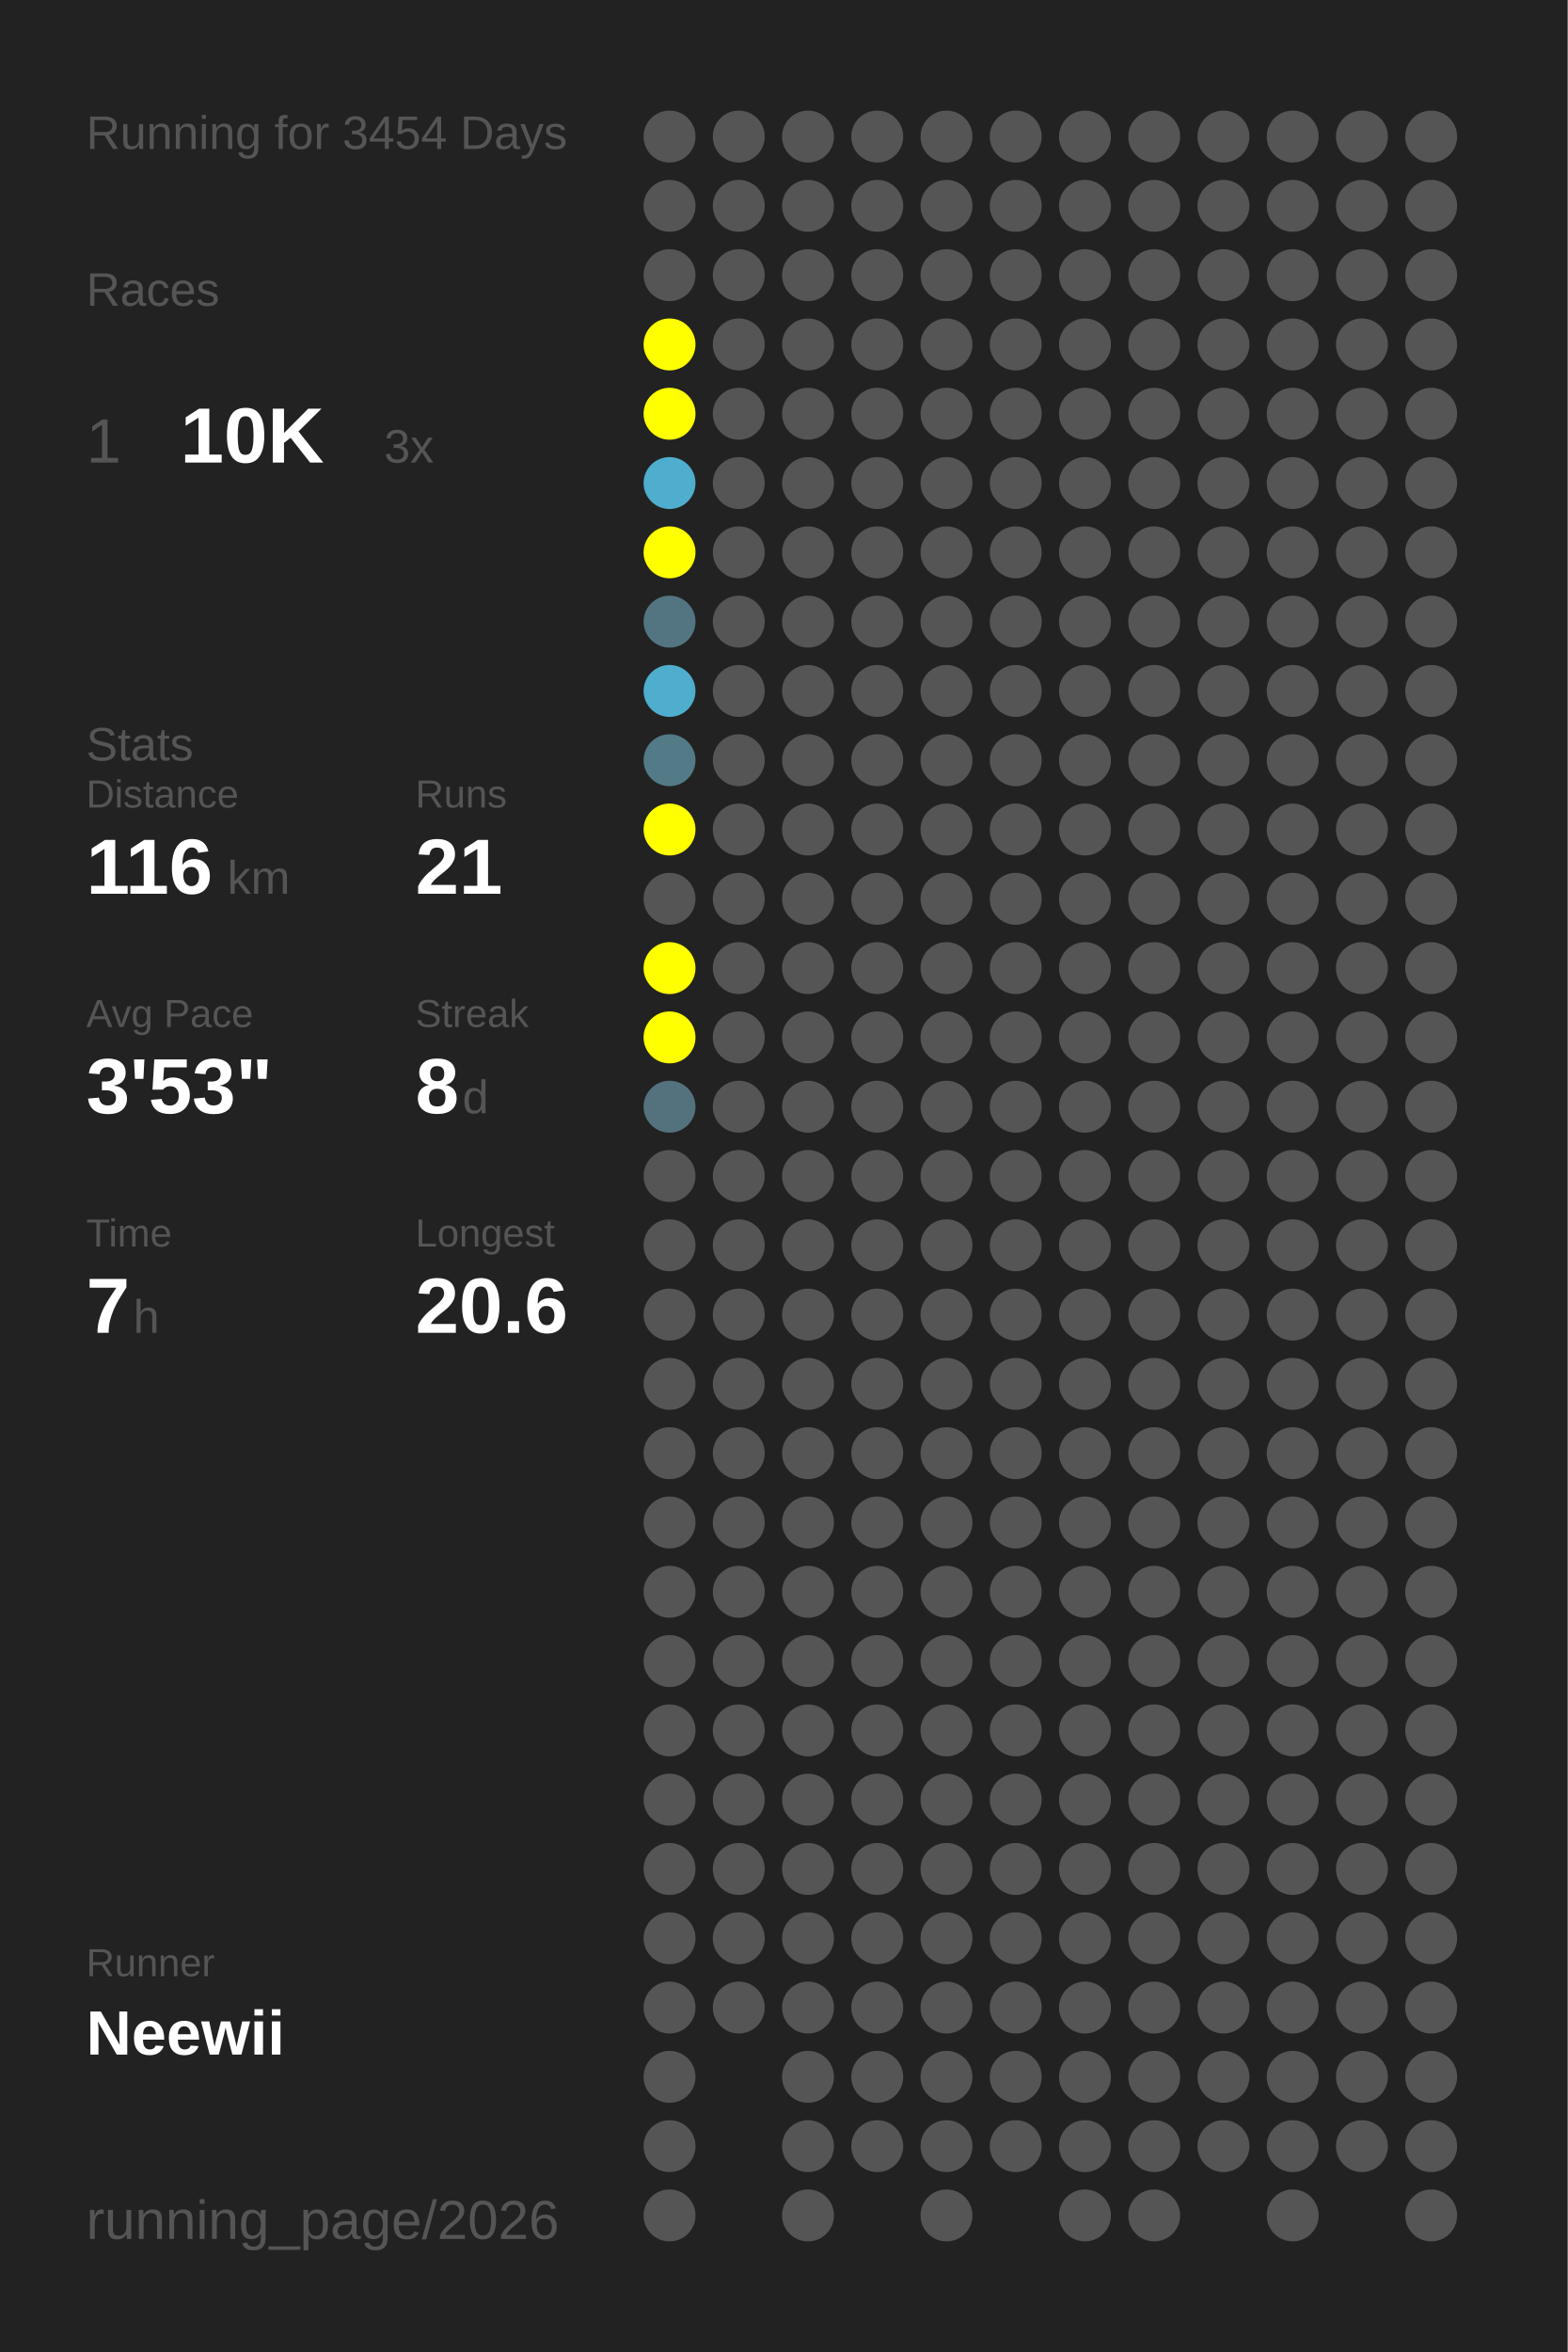
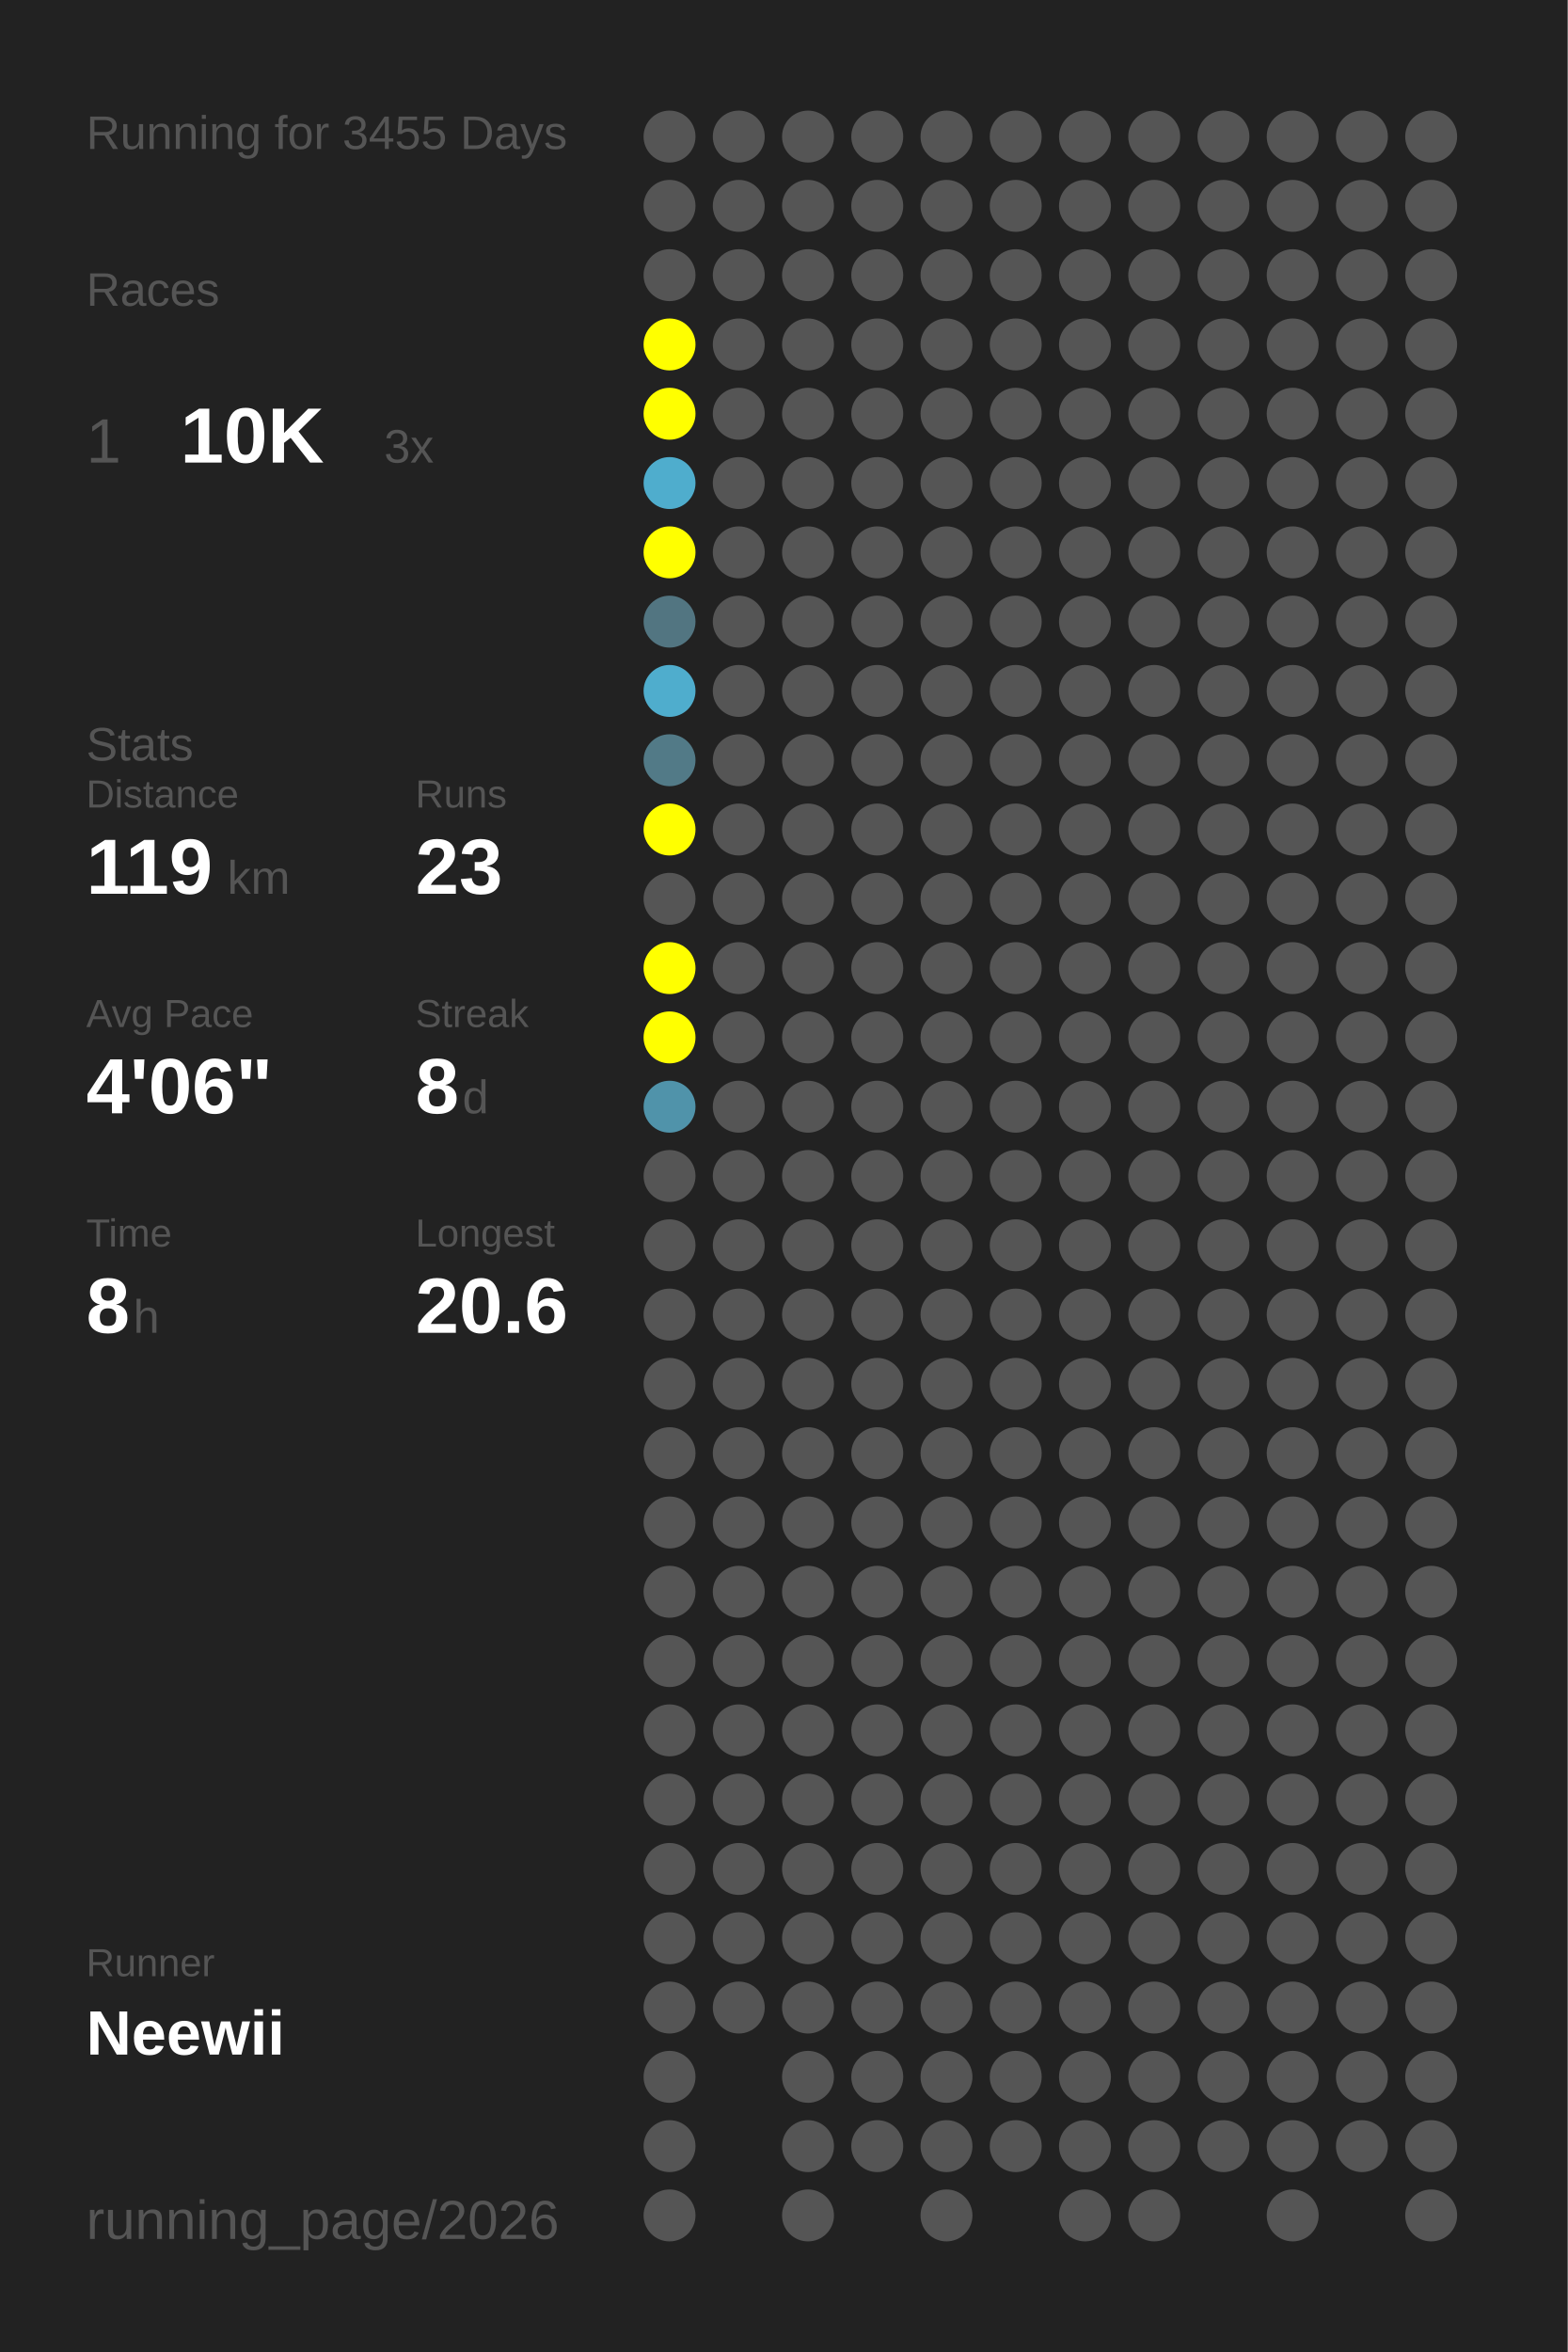
<svg xmlns="http://www.w3.org/2000/svg" baseProfile="full" height="300mm" version="1.1" viewBox="0,0,200,300" width="200mm">
  <defs />
  <rect fill="#222222" height="300" width="200" x="0" y="0" />
-   <text fill="#555555" style="font-size:6px; font-family:Arial;" x="11" y="19">Running for 3454 Days</text>
+   <text fill="#555555" style="font-size:6px; font-family:Arial;" x="11" y="19">Running for 3455 Days</text>
  <text fill="#555555" style="font-size:6px; font-family:Arial;" x="11" y="39">Races</text>
  <text fill="#555555" style="font-size:8px; font-family:Arial;" x="11" y="59">1</text>
  <text fill="#FFFFFF" style="font-size:10px; font-family:Arial; font-weight:bold;" x="23" y="59">10K</text>
  <text fill="#555555" style="font-size:6px; font-family:Arial;" x="49" y="59">3x</text>
  <text fill="#555555" style="font-size:6px; font-family:Arial;" x="11" y="97">Stats</text>
  <text fill="#555555" style="font-size:5px; font-family:Arial;" x="11" y="103">Distance</text>
-   <text fill="#FFFFFF" style="font-size:10px; font-family:Arial; font-weight:bold;" x="11" y="114">116</text>
+   <text fill="#FFFFFF" style="font-size:10px; font-family:Arial; font-weight:bold;" x="11" y="114">119</text>
  <text fill="#555555" style="font-size:6px; font-family:Arial;" x="29" y="114">km</text>
  <text fill="#555555" style="font-size:5px; font-family:Arial;" x="53" y="103">Runs</text>
-   <text fill="#FFFFFF" style="font-size:10px; font-family:Arial; font-weight:bold;" x="53" y="114">21</text>
+   <text fill="#FFFFFF" style="font-size:10px; font-family:Arial; font-weight:bold;" x="53" y="114">23</text>
  <text fill="#555555" style="font-size:5px; font-family:Arial;" x="11" y="131">Avg Pace</text>
-   <text fill="#FFFFFF" style="font-size:10px; font-family:Arial; font-weight:bold;" x="11" y="142">3'53"</text>
+   <text fill="#FFFFFF" style="font-size:10px; font-family:Arial; font-weight:bold;" x="11" y="142">4'06"</text>
  <text fill="#555555" style="font-size:5px; font-family:Arial;" x="53" y="131">Streak</text>
  <text fill="#FFFFFF" style="font-size:10px; font-family:Arial; font-weight:bold;" x="53" y="142">8</text>
  <text fill="#555555" style="font-size:6px; font-family:Arial;" x="59" y="142">d</text>
  <text fill="#555555" style="font-size:5px; font-family:Arial;" x="11" y="159">Time</text>
-   <text fill="#FFFFFF" style="font-size:10px; font-family:Arial; font-weight:bold;" x="11" y="170">7</text>
+   <text fill="#FFFFFF" style="font-size:10px; font-family:Arial; font-weight:bold;" x="11" y="170">8</text>
  <text fill="#555555" style="font-size:6px; font-family:Arial;" x="17" y="170">h</text>
  <text fill="#555555" style="font-size:5px; font-family:Arial;" x="53" y="159">Longest</text>
  <text fill="#FFFFFF" style="font-size:10px; font-family:Arial; font-weight:bold;" x="53" y="170">20.6</text>
  <text fill="#555555" style="font-size:5px; font-family:Arial;" x="11" y="252.065">Runner</text>
  <text fill="#FFFFFF" style="font-size:8px; font-family:Arial; font-weight:bold;" x="11" y="262.065">Neewii</text>
  <text fill="#555555" style="font-size:7px; font-family:Arial;" x="11" y="285.581">running_page/2026</text>
  <circle cx="85.417" cy="17.419" fill="#555555" r="3.312" />
  <circle cx="85.417" cy="26.258" fill="#555555" r="3.312" />
  <circle cx="85.417" cy="35.097" fill="#555555" r="3.312" />
  <circle cx="85.417" cy="43.935" fill="#FFFF00" r="3.312" />
  <circle cx="85.417" cy="52.774" fill="#FFFF00" r="3.312" />
  <circle cx="85.417" cy="61.613" fill="#4fadcd" r="3.312" />
  <circle cx="85.417" cy="70.452" fill="#FFFF00" r="3.312" />
  <circle cx="85.417" cy="79.29" fill="#527581" r="3.312" />
  <circle cx="85.417" cy="88.129" fill="#4fadcd" r="3.312" />
  <circle cx="85.417" cy="96.968" fill="#527a87" r="3.312" />
  <circle cx="85.417" cy="105.806" fill="#FFFF00" r="3.312" />
  <circle cx="85.417" cy="114.645" fill="#555555" r="3.312" />
  <circle cx="85.417" cy="123.484" fill="#FFFF00" r="3.312" />
  <circle cx="85.417" cy="132.323" fill="#FFFF00" r="3.312" />
-   <circle cx="85.417" cy="141.161" fill="#53727d" r="3.312" />
+   <circle cx="85.417" cy="141.161" fill="#5093aa" r="3.312" />
  <circle cx="85.417" cy="150" fill="#555555" r="3.312" />
  <circle cx="85.417" cy="158.839" fill="#555555" r="3.312" />
  <circle cx="85.417" cy="167.677" fill="#555555" r="3.312" />
  <circle cx="85.417" cy="176.516" fill="#555555" r="3.312" />
  <circle cx="85.417" cy="185.355" fill="#555555" r="3.312" />
  <circle cx="85.417" cy="194.194" fill="#555555" r="3.312" />
  <circle cx="85.417" cy="203.032" fill="#555555" r="3.312" />
  <circle cx="85.417" cy="211.871" fill="#555555" r="3.312" />
  <circle cx="85.417" cy="220.71" fill="#555555" r="3.312" />
  <circle cx="85.417" cy="229.548" fill="#555555" r="3.312" />
  <circle cx="85.417" cy="238.387" fill="#555555" r="3.312" />
  <circle cx="85.417" cy="247.226" fill="#555555" r="3.312" />
  <circle cx="85.417" cy="256.065" fill="#555555" r="3.312" />
  <circle cx="85.417" cy="264.903" fill="#555555" r="3.312" />
  <circle cx="85.417" cy="273.742" fill="#555555" r="3.312" />
  <circle cx="85.417" cy="282.581" fill="#555555" r="3.312" />
  <circle cx="94.25" cy="17.419" fill="#555555" r="3.312" />
  <circle cx="94.25" cy="26.258" fill="#555555" r="3.312" />
  <circle cx="94.25" cy="35.097" fill="#555555" r="3.312" />
  <circle cx="94.25" cy="43.935" fill="#555555" r="3.312" />
  <circle cx="94.25" cy="52.774" fill="#555555" r="3.312" />
  <circle cx="94.25" cy="61.613" fill="#555555" r="3.312" />
  <circle cx="94.25" cy="70.452" fill="#555555" r="3.312" />
  <circle cx="94.25" cy="79.29" fill="#555555" r="3.312" />
  <circle cx="94.25" cy="88.129" fill="#555555" r="3.312" />
  <circle cx="94.25" cy="96.968" fill="#555555" r="3.312" />
  <circle cx="94.25" cy="105.806" fill="#555555" r="3.312" />
  <circle cx="94.25" cy="114.645" fill="#555555" r="3.312" />
  <circle cx="94.25" cy="123.484" fill="#555555" r="3.312" />
  <circle cx="94.25" cy="132.323" fill="#555555" r="3.312" />
  <circle cx="94.25" cy="141.161" fill="#555555" r="3.312" />
  <circle cx="94.25" cy="150" fill="#555555" r="3.312" />
  <circle cx="94.25" cy="158.839" fill="#555555" r="3.312" />
  <circle cx="94.25" cy="167.677" fill="#555555" r="3.312" />
  <circle cx="94.25" cy="176.516" fill="#555555" r="3.312" />
  <circle cx="94.25" cy="185.355" fill="#555555" r="3.312" />
  <circle cx="94.25" cy="194.194" fill="#555555" r="3.312" />
  <circle cx="94.25" cy="203.032" fill="#555555" r="3.312" />
  <circle cx="94.25" cy="211.871" fill="#555555" r="3.312" />
  <circle cx="94.25" cy="220.71" fill="#555555" r="3.312" />
  <circle cx="94.25" cy="229.548" fill="#555555" r="3.312" />
  <circle cx="94.25" cy="238.387" fill="#555555" r="3.312" />
  <circle cx="94.25" cy="247.226" fill="#555555" r="3.312" />
  <circle cx="94.25" cy="256.065" fill="#555555" r="3.312" />
  <circle cx="103.083" cy="17.419" fill="#555555" r="3.312" />
  <circle cx="103.083" cy="26.258" fill="#555555" r="3.312" />
  <circle cx="103.083" cy="35.097" fill="#555555" r="3.312" />
  <circle cx="103.083" cy="43.935" fill="#555555" r="3.312" />
  <circle cx="103.083" cy="52.774" fill="#555555" r="3.312" />
  <circle cx="103.083" cy="61.613" fill="#555555" r="3.312" />
  <circle cx="103.083" cy="70.452" fill="#555555" r="3.312" />
  <circle cx="103.083" cy="79.29" fill="#555555" r="3.312" />
  <circle cx="103.083" cy="88.129" fill="#555555" r="3.312" />
  <circle cx="103.083" cy="96.968" fill="#555555" r="3.312" />
  <circle cx="103.083" cy="105.806" fill="#555555" r="3.312" />
  <circle cx="103.083" cy="114.645" fill="#555555" r="3.312" />
  <circle cx="103.083" cy="123.484" fill="#555555" r="3.312" />
  <circle cx="103.083" cy="132.323" fill="#555555" r="3.312" />
  <circle cx="103.083" cy="141.161" fill="#555555" r="3.312" />
  <circle cx="103.083" cy="150" fill="#555555" r="3.312" />
  <circle cx="103.083" cy="158.839" fill="#555555" r="3.312" />
  <circle cx="103.083" cy="167.677" fill="#555555" r="3.312" />
  <circle cx="103.083" cy="176.516" fill="#555555" r="3.312" />
  <circle cx="103.083" cy="185.355" fill="#555555" r="3.312" />
  <circle cx="103.083" cy="194.194" fill="#555555" r="3.312" />
  <circle cx="103.083" cy="203.032" fill="#555555" r="3.312" />
  <circle cx="103.083" cy="211.871" fill="#555555" r="3.312" />
  <circle cx="103.083" cy="220.71" fill="#555555" r="3.312" />
  <circle cx="103.083" cy="229.548" fill="#555555" r="3.312" />
  <circle cx="103.083" cy="238.387" fill="#555555" r="3.312" />
  <circle cx="103.083" cy="247.226" fill="#555555" r="3.312" />
  <circle cx="103.083" cy="256.065" fill="#555555" r="3.312" />
  <circle cx="103.083" cy="264.903" fill="#555555" r="3.312" />
  <circle cx="103.083" cy="273.742" fill="#555555" r="3.312" />
  <circle cx="103.083" cy="282.581" fill="#555555" r="3.312" />
  <circle cx="111.917" cy="17.419" fill="#555555" r="3.312" />
  <circle cx="111.917" cy="26.258" fill="#555555" r="3.312" />
  <circle cx="111.917" cy="35.097" fill="#555555" r="3.312" />
  <circle cx="111.917" cy="43.935" fill="#555555" r="3.312" />
  <circle cx="111.917" cy="52.774" fill="#555555" r="3.312" />
  <circle cx="111.917" cy="61.613" fill="#555555" r="3.312" />
  <circle cx="111.917" cy="70.452" fill="#555555" r="3.312" />
  <circle cx="111.917" cy="79.29" fill="#555555" r="3.312" />
  <circle cx="111.917" cy="88.129" fill="#555555" r="3.312" />
  <circle cx="111.917" cy="96.968" fill="#555555" r="3.312" />
  <circle cx="111.917" cy="105.806" fill="#555555" r="3.312" />
  <circle cx="111.917" cy="114.645" fill="#555555" r="3.312" />
  <circle cx="111.917" cy="123.484" fill="#555555" r="3.312" />
  <circle cx="111.917" cy="132.323" fill="#555555" r="3.312" />
  <circle cx="111.917" cy="141.161" fill="#555555" r="3.312" />
  <circle cx="111.917" cy="150" fill="#555555" r="3.312" />
  <circle cx="111.917" cy="158.839" fill="#555555" r="3.312" />
  <circle cx="111.917" cy="167.677" fill="#555555" r="3.312" />
  <circle cx="111.917" cy="176.516" fill="#555555" r="3.312" />
  <circle cx="111.917" cy="185.355" fill="#555555" r="3.312" />
  <circle cx="111.917" cy="194.194" fill="#555555" r="3.312" />
  <circle cx="111.917" cy="203.032" fill="#555555" r="3.312" />
  <circle cx="111.917" cy="211.871" fill="#555555" r="3.312" />
  <circle cx="111.917" cy="220.71" fill="#555555" r="3.312" />
  <circle cx="111.917" cy="229.548" fill="#555555" r="3.312" />
  <circle cx="111.917" cy="238.387" fill="#555555" r="3.312" />
  <circle cx="111.917" cy="247.226" fill="#555555" r="3.312" />
  <circle cx="111.917" cy="256.065" fill="#555555" r="3.312" />
  <circle cx="111.917" cy="264.903" fill="#555555" r="3.312" />
  <circle cx="111.917" cy="273.742" fill="#555555" r="3.312" />
  <circle cx="120.75" cy="17.419" fill="#555555" r="3.312" />
  <circle cx="120.75" cy="26.258" fill="#555555" r="3.312" />
  <circle cx="120.75" cy="35.097" fill="#555555" r="3.312" />
  <circle cx="120.75" cy="43.935" fill="#555555" r="3.312" />
  <circle cx="120.75" cy="52.774" fill="#555555" r="3.312" />
  <circle cx="120.75" cy="61.613" fill="#555555" r="3.312" />
  <circle cx="120.75" cy="70.452" fill="#555555" r="3.312" />
  <circle cx="120.75" cy="79.29" fill="#555555" r="3.312" />
  <circle cx="120.75" cy="88.129" fill="#555555" r="3.312" />
  <circle cx="120.75" cy="96.968" fill="#555555" r="3.312" />
  <circle cx="120.75" cy="105.806" fill="#555555" r="3.312" />
  <circle cx="120.75" cy="114.645" fill="#555555" r="3.312" />
  <circle cx="120.75" cy="123.484" fill="#555555" r="3.312" />
  <circle cx="120.75" cy="132.323" fill="#555555" r="3.312" />
  <circle cx="120.75" cy="141.161" fill="#555555" r="3.312" />
  <circle cx="120.75" cy="150" fill="#555555" r="3.312" />
  <circle cx="120.75" cy="158.839" fill="#555555" r="3.312" />
  <circle cx="120.75" cy="167.677" fill="#555555" r="3.312" />
  <circle cx="120.75" cy="176.516" fill="#555555" r="3.312" />
  <circle cx="120.75" cy="185.355" fill="#555555" r="3.312" />
  <circle cx="120.75" cy="194.194" fill="#555555" r="3.312" />
  <circle cx="120.75" cy="203.032" fill="#555555" r="3.312" />
  <circle cx="120.75" cy="211.871" fill="#555555" r="3.312" />
  <circle cx="120.75" cy="220.71" fill="#555555" r="3.312" />
  <circle cx="120.75" cy="229.548" fill="#555555" r="3.312" />
  <circle cx="120.75" cy="238.387" fill="#555555" r="3.312" />
  <circle cx="120.75" cy="247.226" fill="#555555" r="3.312" />
  <circle cx="120.75" cy="256.065" fill="#555555" r="3.312" />
  <circle cx="120.75" cy="264.903" fill="#555555" r="3.312" />
  <circle cx="120.75" cy="273.742" fill="#555555" r="3.312" />
  <circle cx="120.75" cy="282.581" fill="#555555" r="3.312" />
  <circle cx="129.583" cy="17.419" fill="#555555" r="3.312" />
  <circle cx="129.583" cy="26.258" fill="#555555" r="3.312" />
  <circle cx="129.583" cy="35.097" fill="#555555" r="3.312" />
  <circle cx="129.583" cy="43.935" fill="#555555" r="3.312" />
  <circle cx="129.583" cy="52.774" fill="#555555" r="3.312" />
  <circle cx="129.583" cy="61.613" fill="#555555" r="3.312" />
  <circle cx="129.583" cy="70.452" fill="#555555" r="3.312" />
  <circle cx="129.583" cy="79.29" fill="#555555" r="3.312" />
  <circle cx="129.583" cy="88.129" fill="#555555" r="3.312" />
  <circle cx="129.583" cy="96.968" fill="#555555" r="3.312" />
  <circle cx="129.583" cy="105.806" fill="#555555" r="3.312" />
  <circle cx="129.583" cy="114.645" fill="#555555" r="3.312" />
  <circle cx="129.583" cy="123.484" fill="#555555" r="3.312" />
  <circle cx="129.583" cy="132.323" fill="#555555" r="3.312" />
  <circle cx="129.583" cy="141.161" fill="#555555" r="3.312" />
  <circle cx="129.583" cy="150" fill="#555555" r="3.312" />
  <circle cx="129.583" cy="158.839" fill="#555555" r="3.312" />
  <circle cx="129.583" cy="167.677" fill="#555555" r="3.312" />
  <circle cx="129.583" cy="176.516" fill="#555555" r="3.312" />
  <circle cx="129.583" cy="185.355" fill="#555555" r="3.312" />
  <circle cx="129.583" cy="194.194" fill="#555555" r="3.312" />
  <circle cx="129.583" cy="203.032" fill="#555555" r="3.312" />
  <circle cx="129.583" cy="211.871" fill="#555555" r="3.312" />
  <circle cx="129.583" cy="220.71" fill="#555555" r="3.312" />
  <circle cx="129.583" cy="229.548" fill="#555555" r="3.312" />
  <circle cx="129.583" cy="238.387" fill="#555555" r="3.312" />
  <circle cx="129.583" cy="247.226" fill="#555555" r="3.312" />
  <circle cx="129.583" cy="256.065" fill="#555555" r="3.312" />
  <circle cx="129.583" cy="264.903" fill="#555555" r="3.312" />
  <circle cx="129.583" cy="273.742" fill="#555555" r="3.312" />
  <circle cx="138.417" cy="17.419" fill="#555555" r="3.312" />
  <circle cx="138.417" cy="26.258" fill="#555555" r="3.312" />
  <circle cx="138.417" cy="35.097" fill="#555555" r="3.312" />
  <circle cx="138.417" cy="43.935" fill="#555555" r="3.312" />
  <circle cx="138.417" cy="52.774" fill="#555555" r="3.312" />
  <circle cx="138.417" cy="61.613" fill="#555555" r="3.312" />
  <circle cx="138.417" cy="70.452" fill="#555555" r="3.312" />
  <circle cx="138.417" cy="79.29" fill="#555555" r="3.312" />
  <circle cx="138.417" cy="88.129" fill="#555555" r="3.312" />
  <circle cx="138.417" cy="96.968" fill="#555555" r="3.312" />
  <circle cx="138.417" cy="105.806" fill="#555555" r="3.312" />
  <circle cx="138.417" cy="114.645" fill="#555555" r="3.312" />
  <circle cx="138.417" cy="123.484" fill="#555555" r="3.312" />
  <circle cx="138.417" cy="132.323" fill="#555555" r="3.312" />
  <circle cx="138.417" cy="141.161" fill="#555555" r="3.312" />
  <circle cx="138.417" cy="150" fill="#555555" r="3.312" />
  <circle cx="138.417" cy="158.839" fill="#555555" r="3.312" />
  <circle cx="138.417" cy="167.677" fill="#555555" r="3.312" />
  <circle cx="138.417" cy="176.516" fill="#555555" r="3.312" />
  <circle cx="138.417" cy="185.355" fill="#555555" r="3.312" />
  <circle cx="138.417" cy="194.194" fill="#555555" r="3.312" />
  <circle cx="138.417" cy="203.032" fill="#555555" r="3.312" />
  <circle cx="138.417" cy="211.871" fill="#555555" r="3.312" />
  <circle cx="138.417" cy="220.71" fill="#555555" r="3.312" />
  <circle cx="138.417" cy="229.548" fill="#555555" r="3.312" />
  <circle cx="138.417" cy="238.387" fill="#555555" r="3.312" />
  <circle cx="138.417" cy="247.226" fill="#555555" r="3.312" />
  <circle cx="138.417" cy="256.065" fill="#555555" r="3.312" />
  <circle cx="138.417" cy="264.903" fill="#555555" r="3.312" />
  <circle cx="138.417" cy="273.742" fill="#555555" r="3.312" />
  <circle cx="138.417" cy="282.581" fill="#555555" r="3.312" />
  <circle cx="147.25" cy="17.419" fill="#555555" r="3.312" />
  <circle cx="147.25" cy="26.258" fill="#555555" r="3.312" />
  <circle cx="147.25" cy="35.097" fill="#555555" r="3.312" />
  <circle cx="147.25" cy="43.935" fill="#555555" r="3.312" />
  <circle cx="147.25" cy="52.774" fill="#555555" r="3.312" />
  <circle cx="147.25" cy="61.613" fill="#555555" r="3.312" />
  <circle cx="147.25" cy="70.452" fill="#555555" r="3.312" />
  <circle cx="147.25" cy="79.29" fill="#555555" r="3.312" />
  <circle cx="147.25" cy="88.129" fill="#555555" r="3.312" />
  <circle cx="147.25" cy="96.968" fill="#555555" r="3.312" />
  <circle cx="147.25" cy="105.806" fill="#555555" r="3.312" />
  <circle cx="147.25" cy="114.645" fill="#555555" r="3.312" />
  <circle cx="147.25" cy="123.484" fill="#555555" r="3.312" />
  <circle cx="147.25" cy="132.323" fill="#555555" r="3.312" />
  <circle cx="147.25" cy="141.161" fill="#555555" r="3.312" />
  <circle cx="147.25" cy="150" fill="#555555" r="3.312" />
  <circle cx="147.25" cy="158.839" fill="#555555" r="3.312" />
  <circle cx="147.25" cy="167.677" fill="#555555" r="3.312" />
  <circle cx="147.25" cy="176.516" fill="#555555" r="3.312" />
  <circle cx="147.25" cy="185.355" fill="#555555" r="3.312" />
  <circle cx="147.25" cy="194.194" fill="#555555" r="3.312" />
  <circle cx="147.25" cy="203.032" fill="#555555" r="3.312" />
  <circle cx="147.25" cy="211.871" fill="#555555" r="3.312" />
  <circle cx="147.25" cy="220.71" fill="#555555" r="3.312" />
  <circle cx="147.25" cy="229.548" fill="#555555" r="3.312" />
  <circle cx="147.25" cy="238.387" fill="#555555" r="3.312" />
  <circle cx="147.25" cy="247.226" fill="#555555" r="3.312" />
  <circle cx="147.25" cy="256.065" fill="#555555" r="3.312" />
  <circle cx="147.25" cy="264.903" fill="#555555" r="3.312" />
  <circle cx="147.25" cy="273.742" fill="#555555" r="3.312" />
  <circle cx="147.25" cy="282.581" fill="#555555" r="3.312" />
  <circle cx="156.083" cy="17.419" fill="#555555" r="3.312" />
  <circle cx="156.083" cy="26.258" fill="#555555" r="3.312" />
  <circle cx="156.083" cy="35.097" fill="#555555" r="3.312" />
  <circle cx="156.083" cy="43.935" fill="#555555" r="3.312" />
  <circle cx="156.083" cy="52.774" fill="#555555" r="3.312" />
  <circle cx="156.083" cy="61.613" fill="#555555" r="3.312" />
  <circle cx="156.083" cy="70.452" fill="#555555" r="3.312" />
  <circle cx="156.083" cy="79.29" fill="#555555" r="3.312" />
  <circle cx="156.083" cy="88.129" fill="#555555" r="3.312" />
  <circle cx="156.083" cy="96.968" fill="#555555" r="3.312" />
  <circle cx="156.083" cy="105.806" fill="#555555" r="3.312" />
  <circle cx="156.083" cy="114.645" fill="#555555" r="3.312" />
  <circle cx="156.083" cy="123.484" fill="#555555" r="3.312" />
  <circle cx="156.083" cy="132.323" fill="#555555" r="3.312" />
  <circle cx="156.083" cy="141.161" fill="#555555" r="3.312" />
  <circle cx="156.083" cy="150" fill="#555555" r="3.312" />
  <circle cx="156.083" cy="158.839" fill="#555555" r="3.312" />
  <circle cx="156.083" cy="167.677" fill="#555555" r="3.312" />
  <circle cx="156.083" cy="176.516" fill="#555555" r="3.312" />
  <circle cx="156.083" cy="185.355" fill="#555555" r="3.312" />
  <circle cx="156.083" cy="194.194" fill="#555555" r="3.312" />
  <circle cx="156.083" cy="203.032" fill="#555555" r="3.312" />
  <circle cx="156.083" cy="211.871" fill="#555555" r="3.312" />
  <circle cx="156.083" cy="220.71" fill="#555555" r="3.312" />
  <circle cx="156.083" cy="229.548" fill="#555555" r="3.312" />
  <circle cx="156.083" cy="238.387" fill="#555555" r="3.312" />
  <circle cx="156.083" cy="247.226" fill="#555555" r="3.312" />
  <circle cx="156.083" cy="256.065" fill="#555555" r="3.312" />
  <circle cx="156.083" cy="264.903" fill="#555555" r="3.312" />
  <circle cx="156.083" cy="273.742" fill="#555555" r="3.312" />
  <circle cx="164.917" cy="17.419" fill="#555555" r="3.312" />
  <circle cx="164.917" cy="26.258" fill="#555555" r="3.312" />
  <circle cx="164.917" cy="35.097" fill="#555555" r="3.312" />
  <circle cx="164.917" cy="43.935" fill="#555555" r="3.312" />
  <circle cx="164.917" cy="52.774" fill="#555555" r="3.312" />
  <circle cx="164.917" cy="61.613" fill="#555555" r="3.312" />
  <circle cx="164.917" cy="70.452" fill="#555555" r="3.312" />
  <circle cx="164.917" cy="79.29" fill="#555555" r="3.312" />
  <circle cx="164.917" cy="88.129" fill="#555555" r="3.312" />
  <circle cx="164.917" cy="96.968" fill="#555555" r="3.312" />
  <circle cx="164.917" cy="105.806" fill="#555555" r="3.312" />
  <circle cx="164.917" cy="114.645" fill="#555555" r="3.312" />
  <circle cx="164.917" cy="123.484" fill="#555555" r="3.312" />
  <circle cx="164.917" cy="132.323" fill="#555555" r="3.312" />
  <circle cx="164.917" cy="141.161" fill="#555555" r="3.312" />
  <circle cx="164.917" cy="150" fill="#555555" r="3.312" />
  <circle cx="164.917" cy="158.839" fill="#555555" r="3.312" />
  <circle cx="164.917" cy="167.677" fill="#555555" r="3.312" />
  <circle cx="164.917" cy="176.516" fill="#555555" r="3.312" />
  <circle cx="164.917" cy="185.355" fill="#555555" r="3.312" />
  <circle cx="164.917" cy="194.194" fill="#555555" r="3.312" />
  <circle cx="164.917" cy="203.032" fill="#555555" r="3.312" />
  <circle cx="164.917" cy="211.871" fill="#555555" r="3.312" />
  <circle cx="164.917" cy="220.71" fill="#555555" r="3.312" />
  <circle cx="164.917" cy="229.548" fill="#555555" r="3.312" />
  <circle cx="164.917" cy="238.387" fill="#555555" r="3.312" />
  <circle cx="164.917" cy="247.226" fill="#555555" r="3.312" />
  <circle cx="164.917" cy="256.065" fill="#555555" r="3.312" />
  <circle cx="164.917" cy="264.903" fill="#555555" r="3.312" />
  <circle cx="164.917" cy="273.742" fill="#555555" r="3.312" />
  <circle cx="164.917" cy="282.581" fill="#555555" r="3.312" />
  <circle cx="173.75" cy="17.419" fill="#555555" r="3.312" />
  <circle cx="173.75" cy="26.258" fill="#555555" r="3.312" />
  <circle cx="173.75" cy="35.097" fill="#555555" r="3.312" />
  <circle cx="173.75" cy="43.935" fill="#555555" r="3.312" />
  <circle cx="173.75" cy="52.774" fill="#555555" r="3.312" />
  <circle cx="173.75" cy="61.613" fill="#555555" r="3.312" />
  <circle cx="173.75" cy="70.452" fill="#555555" r="3.312" />
  <circle cx="173.75" cy="79.29" fill="#555555" r="3.312" />
  <circle cx="173.75" cy="88.129" fill="#555555" r="3.312" />
  <circle cx="173.75" cy="96.968" fill="#555555" r="3.312" />
  <circle cx="173.75" cy="105.806" fill="#555555" r="3.312" />
  <circle cx="173.75" cy="114.645" fill="#555555" r="3.312" />
  <circle cx="173.75" cy="123.484" fill="#555555" r="3.312" />
  <circle cx="173.75" cy="132.323" fill="#555555" r="3.312" />
  <circle cx="173.75" cy="141.161" fill="#555555" r="3.312" />
  <circle cx="173.75" cy="150" fill="#555555" r="3.312" />
  <circle cx="173.75" cy="158.839" fill="#555555" r="3.312" />
  <circle cx="173.75" cy="167.677" fill="#555555" r="3.312" />
  <circle cx="173.75" cy="176.516" fill="#555555" r="3.312" />
  <circle cx="173.75" cy="185.355" fill="#555555" r="3.312" />
  <circle cx="173.75" cy="194.194" fill="#555555" r="3.312" />
  <circle cx="173.75" cy="203.032" fill="#555555" r="3.312" />
  <circle cx="173.75" cy="211.871" fill="#555555" r="3.312" />
  <circle cx="173.75" cy="220.71" fill="#555555" r="3.312" />
  <circle cx="173.75" cy="229.548" fill="#555555" r="3.312" />
  <circle cx="173.75" cy="238.387" fill="#555555" r="3.312" />
  <circle cx="173.75" cy="247.226" fill="#555555" r="3.312" />
  <circle cx="173.75" cy="256.065" fill="#555555" r="3.312" />
  <circle cx="173.75" cy="264.903" fill="#555555" r="3.312" />
  <circle cx="173.75" cy="273.742" fill="#555555" r="3.312" />
  <circle cx="182.583" cy="17.419" fill="#555555" r="3.312" />
  <circle cx="182.583" cy="26.258" fill="#555555" r="3.312" />
  <circle cx="182.583" cy="35.097" fill="#555555" r="3.312" />
  <circle cx="182.583" cy="43.935" fill="#555555" r="3.312" />
  <circle cx="182.583" cy="52.774" fill="#555555" r="3.312" />
  <circle cx="182.583" cy="61.613" fill="#555555" r="3.312" />
  <circle cx="182.583" cy="70.452" fill="#555555" r="3.312" />
  <circle cx="182.583" cy="79.29" fill="#555555" r="3.312" />
  <circle cx="182.583" cy="88.129" fill="#555555" r="3.312" />
  <circle cx="182.583" cy="96.968" fill="#555555" r="3.312" />
  <circle cx="182.583" cy="105.806" fill="#555555" r="3.312" />
  <circle cx="182.583" cy="114.645" fill="#555555" r="3.312" />
  <circle cx="182.583" cy="123.484" fill="#555555" r="3.312" />
  <circle cx="182.583" cy="132.323" fill="#555555" r="3.312" />
  <circle cx="182.583" cy="141.161" fill="#555555" r="3.312" />
  <circle cx="182.583" cy="150" fill="#555555" r="3.312" />
  <circle cx="182.583" cy="158.839" fill="#555555" r="3.312" />
  <circle cx="182.583" cy="167.677" fill="#555555" r="3.312" />
  <circle cx="182.583" cy="176.516" fill="#555555" r="3.312" />
  <circle cx="182.583" cy="185.355" fill="#555555" r="3.312" />
  <circle cx="182.583" cy="194.194" fill="#555555" r="3.312" />
  <circle cx="182.583" cy="203.032" fill="#555555" r="3.312" />
  <circle cx="182.583" cy="211.871" fill="#555555" r="3.312" />
  <circle cx="182.583" cy="220.71" fill="#555555" r="3.312" />
  <circle cx="182.583" cy="229.548" fill="#555555" r="3.312" />
  <circle cx="182.583" cy="238.387" fill="#555555" r="3.312" />
  <circle cx="182.583" cy="247.226" fill="#555555" r="3.312" />
  <circle cx="182.583" cy="256.065" fill="#555555" r="3.312" />
  <circle cx="182.583" cy="264.903" fill="#555555" r="3.312" />
  <circle cx="182.583" cy="273.742" fill="#555555" r="3.312" />
  <circle cx="182.583" cy="282.581" fill="#555555" r="3.312" />
</svg>
